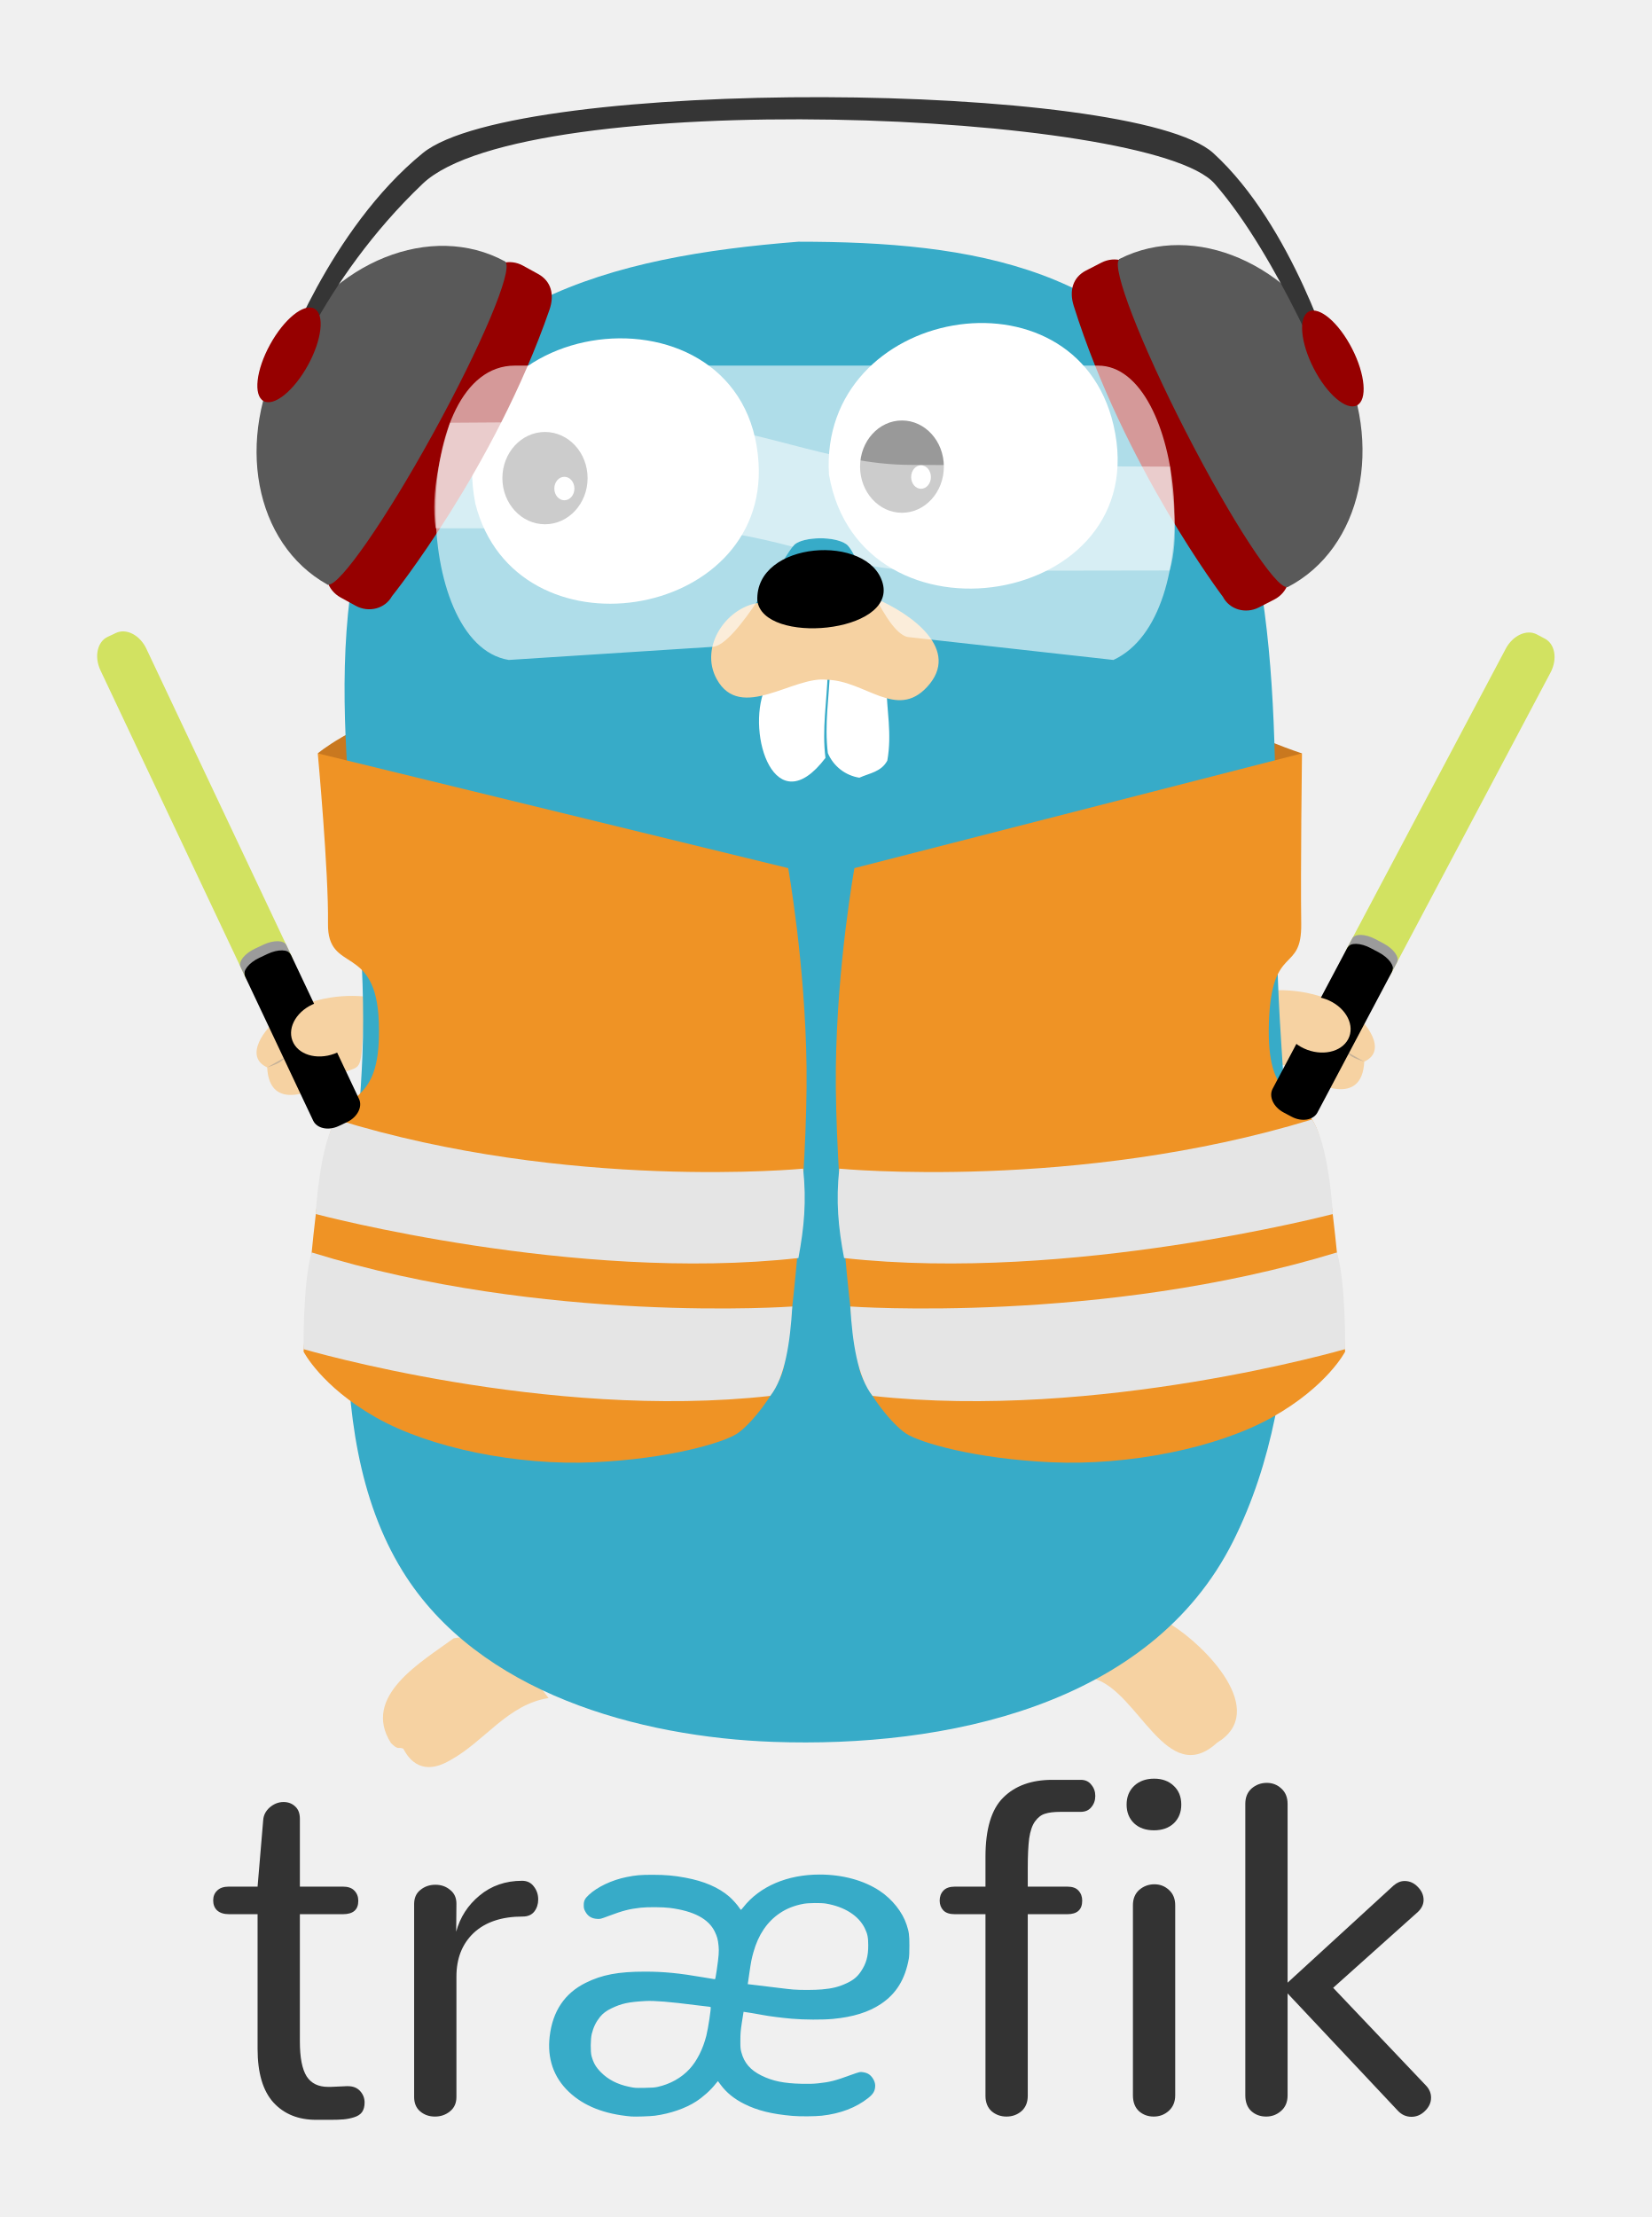
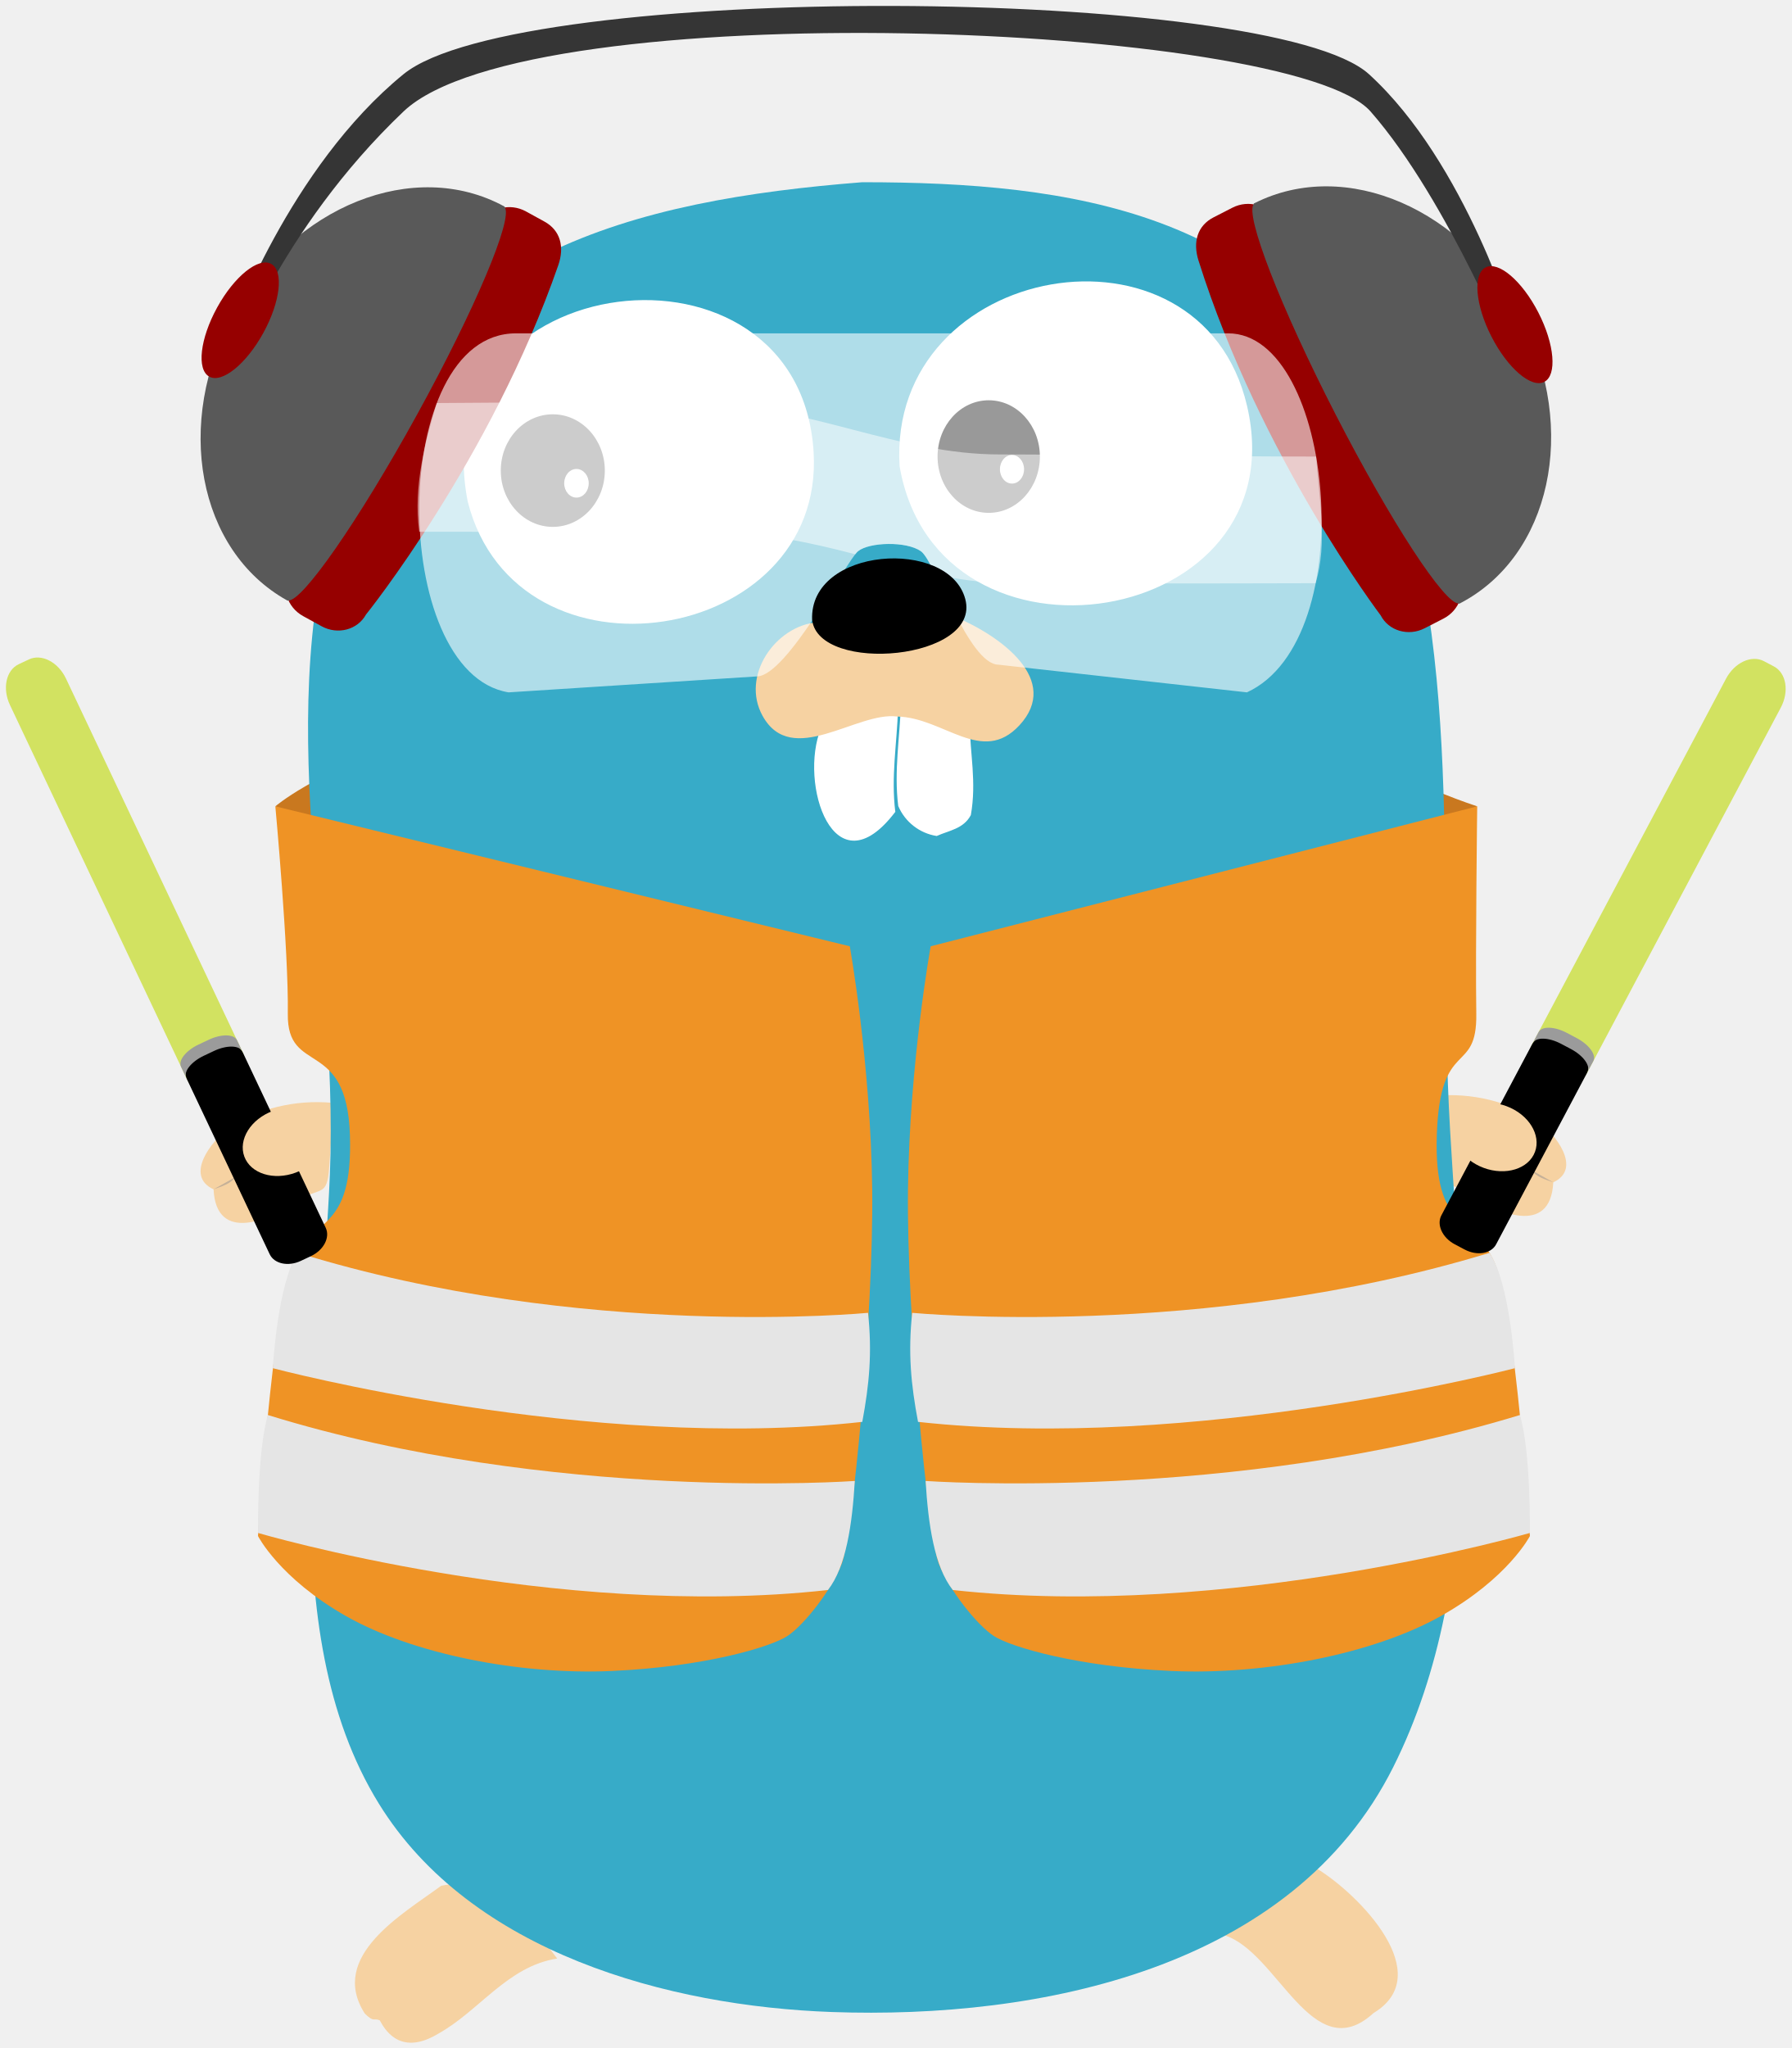
- <svg xmlns="http://www.w3.org/2000/svg" version="1.1" id="Calque_1" x="0px" y="0px" width="340" height="456.33" viewBox="0 0 340 456.33" enable-background="new 0 0 595.28 841.89" xml:space="preserve">
-   <defs id="defs3278" />
-   <path d="m 65.412,155.072 c 0,0 24.668,-21.474 97.677,-21.474 66.978,0 85.8,15.194 104.918,21.474 L 168.271,203.807 65.412,155.072 z" id="path3156" style="fill:#c9781f" />
-   <g id="g3158" transform="matrix(0.639262,0,0,0.639262,-21.03913,-84.87483)">
-     <path d="m 118.946,476.458 c 0.707,14.572 15.264,7.83 21.858,3.274 6.259,-4.325 8.089,-0.73 8.638,-9.266 0.36,-5.61 1.007,-11.22 0.688,-16.853 -9.464,-0.858 -19.759,1.396 -27.518,7.033 -3.996,2.905 -11.49,12.174 -3.666,15.812" id="path3160" style="fill:#f6d2a2" />
-     <path d="m 118.946,476.458 c 2.119,-0.788 4.364,-1.348 5.802,-3.264" id="path3162" style="fill:#c6b198" />
-     <path d="M 152.588,302.861 C 96.804,287.174 138.284,216.207 183.08,245.397 l -30.492,57.464 z" id="path3164" style="fill:#37abc8" />
-     <path d="m 400.436,240.071 c 44.155,-31.014 84.056,38.959 32.74,56.565 l -32.74,-56.565 z" id="path3166" style="fill:#37abc8" />
-     <path d="m 409.934,655.8 c 11.216,6.94 31.716,27.923 14.891,38.098 -16.166,14.802 -25.214,-16.247 -39.403,-20.549 6.111,-8.298 13.856,-15.865 24.512,-17.549 z" id="path3168" style="fill:#f6d2a2" />
-     <path d="m 424.825,693.897 c -2.494,-4.96 -3.332,-10.748 -7.496,-14.746" id="path3170" style="fill:none" />
-     <path d="m 209.561,679.514 c -13.164,2.037 -20.574,13.914 -31.548,19.945 -10.341,6.166 -14.297,-1.974 -15.229,-3.627 -1.621,-0.739 -1.485,0.688 -3.987,-1.831 -9.587,-15.13 9.989,-26.189 20.182,-33.705 14.198,-2.871 23.096,9.438 30.582,19.218 z" id="path3172" style="fill:#f6d2a2" />
-     <path d="m 162.785,695.831 c 0.501,-5.766 5.074,-9.628 7.251,-14.504" id="path3174" style="fill:none" />
-     <path d="m 154.916,283.26 c -7.36,-3.893 -12.759,-9.18 -8.257,-17.693 4.168,-7.88 11.911,-7.025 19.271,-3.132 l -11.014,20.825 z" id="path3176" style="fill:#077e91" />
-     <path d="m 421.549,275.859 c 7.36,-3.893 12.759,-9.18 8.257,-17.693 -4.168,-7.881 -11.91,-7.025 -19.271,-3.132 l 11.014,20.825 z" id="path3178" style="fill:#077e91" />
-     <path d="m 472.21,474.607 c -0.707,14.572 -15.264,7.83 -21.858,3.274 -6.259,-4.325 -8.089,-0.73 -8.638,-9.265 -0.36,-5.61 -1.007,-11.22 -0.688,-16.853 9.464,-0.858 19.759,1.396 27.518,7.033 3.996,2.904 11.49,12.174 3.666,15.811" id="path3180" style="fill:#f6d2a2" />
-     <path d="m 472.21,474.607 c -2.119,-0.788 -4.364,-1.348 -5.802,-3.264" id="path3182" style="fill:#c6b198" />
-     <g id="g3184">
-       <path d="m 289.988,210.595 c 55.847,0 108.2,7.987 135.492,61.642 24.496,60.141 15.785,124.993 19.521,188.553 3.208,54.577 10.322,117.629 -14.997,168.205 -26.635,53.21 -93.191,66.595 -148.026,64.634 -43.071,-1.541 -95.101,-15.593 -119.409,-54.944 -28.519,-46.165 -15.017,-114.81 -12.946,-166.179 2.454,-60.849 -16.482,-121.882 3.508,-181.425 20.737,-61.765 76.665,-75.724 136.857,-80.486" id="path3186" style="fill:#37abc8" />
+ <svg xmlns="http://www.w3.org/2000/svg" width="259" height="296">
+   <g fill="none" fill-rule="evenodd">
+     <path d="M39.804 116.54s21.155-18.392 83.77-18.392c57.44 0 73.583 13.013 89.978 18.392l-85.535 41.74-88.213-41.74z" fill="#C9781F" fill-rule="nonzero" />
+     <path d="M30.873 171.897c.388 7.978 8.368 4.287 11.983 1.793 3.432-2.368 4.435-.4 4.736-5.074.197-3.071.552-6.142.377-9.227-5.188-.47-10.832.765-15.086 3.851-2.191 1.59-6.3 6.665-2.01 8.657" fill="#F6D2A2" fill-rule="nonzero" />
+     <path d="M30.873 171.897c1.162-.431 2.392-.738 3.18-1.787" fill="#C6B198" fill-rule="nonzero" />
+     <path d="M49.317 76.852c-30.583-8.588-7.842-47.443 16.717-31.461L49.317 76.852zM185.197 42.475c24.208-16.98 46.083 21.33 17.95 30.97l-17.95-30.97z" fill="#37ABC8" fill-rule="nonzero" />
+     <path d="M190.405 270.087c6.149 3.8 17.388 15.288 8.163 20.859-8.862 8.104-13.823-8.895-21.602-11.25 3.35-4.544 7.596-8.687 13.439-9.609z" fill="#F6D2A2" fill-rule="nonzero" />
+     <path d="M198.568 290.945c-1.367-2.715-1.826-5.884-4.11-8.073" />
+     <path d="M80.552 283.07c-7.217 1.116-11.28 7.619-17.296 10.92-5.67 3.376-7.838-1.08-8.35-1.985-.888-.405-.813.376-2.185-1.003-5.256-8.283 5.476-14.338 11.064-18.453 7.784-1.572 12.663 5.167 16.767 10.522z" fill="#F6D2A2" fill-rule="nonzero" />
+     <path d="M54.907 292.004c.275-3.157 2.782-5.271 3.976-7.94" />
+     <path d="M50.593 66.12c-4.035-2.13-6.995-5.025-4.527-9.686 2.285-4.314 6.53-3.846 10.565-1.715l-6.038 11.402zM196.772 62.069c4.035-2.132 6.995-5.026 4.527-9.687-2.285-4.315-6.53-3.846-10.565-1.715l6.038 11.402z" fill="#077E91" fill-rule="nonzero" />
+     <path d="M224.547 170.884c-.388 7.978-8.369 4.287-11.984 1.792-3.431-2.368-4.434-.4-4.735-5.072-.198-3.072-.552-6.143-.378-9.227 5.189-.47 10.833.764 15.087 3.85 2.19 1.59 6.3 6.665 2.01 8.657" fill="#F6D2A2" fill-rule="nonzero" />
+     <path d="M224.547 170.884c-1.162-.432-2.393-.738-3.181-1.787" fill="#C6B198" fill-rule="nonzero" />
+     <path d="M124.645 26.337c30.618 0 59.32 4.373 74.283 33.749 13.43 32.927 8.653 68.434 10.702 103.233 1.758 29.88 5.659 64.402-8.222 92.092-14.603 29.133-51.091 36.461-81.154 35.388-23.614-.844-52.139-8.538-65.465-30.082-15.635-25.276-8.233-62.859-7.098-90.984 1.346-33.315-9.036-66.73 1.924-99.33 11.368-33.817 42.03-41.46 75.03-44.066" fill="#37ABC8" fill-rule="nonzero" />
+     <path d="M130.05 67.384c5.498 31.913 57.732 23.475 50.23-8.71-6.728-28.863-52.056-20.874-50.23 8.71M67.63 72.545c7.125 27.783 51.667 20.67 49.988-7.199-2.012-33.378-56.8-26.937-49.988 7.2M140.19 104.583c.025 4.265 1.011 8.434.159 13.221-1.06 2.002-3.14 2.214-4.935 3.023a7.261 7.261 0 01-5.56-4.332c-.637-5.038.237-9.916.398-14.956l9.939 3.044z" fill="#FFF" fill-rule="nonzero" />
+     <g transform="translate(72.02 59.408)" fill-rule="nonzero">
+       <ellipse fill="#000" cx="7.895" cy="8.606" rx="7.521" ry="8.136" />
+       <ellipse fill="#FFF" cx="11.316" cy="10.441" rx="1.773" ry="2.068" />
    </g>
-     <path d="m 299.847,285.567 c 10.027,58.288 105.304,42.877 91.619,-15.91 -12.271,-52.716 -94.951,-38.124 -91.619,15.91" id="path3188" style="fill:#ffffff" />
-     <path d="m 185.992,294.994 c 12.996,50.745 94.24,37.753 91.178,-13.149 -3.669,-60.964 -103.603,-49.2 -91.178,13.149" id="path3190" style="fill:#ffffff" />
-     <path d="m 318.343,353.511 c 0.044,7.79 1.843,15.403 0.289,24.148 -1.935,3.656 -5.729,4.043 -9.001,5.52 -4.524,-0.71 -8.328,-3.68 -10.143,-7.912 -1.161,-9.202 0.433,-18.111 0.726,-27.316 l 18.129,5.56 z" id="path3192" style="fill:#ffffff" />
-     <g id="g3194">
-       <ellipse cx="208.4" cy="286.718" rx="13.719" ry="14.86" id="ellipse3196" d="m 222.119,286.718 c 0,8.207 -6.142,14.86 -13.719,14.86 -7.577,0 -13.719,-6.653 -13.719,-14.86 0,-8.207 6.142,-14.86 13.719,-14.86 7.577,0 13.719,6.653 13.719,14.86 z" />
-       <ellipse cx="214.64" cy="290.071" rx="3.234" ry="3.777" id="ellipse3198" style="fill:#ffffff" d="m 217.874,290.071 c 0,2.086 -1.448,3.777 -3.234,3.777 -1.786,0 -3.234,-1.691 -3.234,-3.777 0,-2.086 1.448,-3.777 3.234,-3.777 1.786,0 3.234,1.691 3.234,3.777 z" />
+     <g transform="translate(135.068 57.766)" fill-rule="nonzero">
+       <ellipse fill="#000" cx="7.866" cy="8.222" rx="7.396" ry="8.136" />
+       <ellipse fill="#FFF" cx="11.231" cy="10.058" rx="1.744" ry="2.068" />
    </g>
-     <g id="g3200">
-       <ellipse cx="323.348" cy="283.017" rx="13.491" ry="14.86" id="ellipse3202" d="m 336.839,283.017 c 0,8.207 -6.04,14.86 -13.491,14.86 -7.451,0 -13.491,-6.653 -13.491,-14.86 0,-8.207 6.04,-14.86 13.491,-14.86 7.451,0 13.491,6.653 13.491,14.86 z" />
-       <ellipse cx="329.485" cy="286.371" rx="3.181" ry="3.777" id="ellipse3204" style="fill:#ffffff" d="m 332.666,286.371 c 0,2.086 -1.424,3.777 -3.181,3.777 -1.757,0 -3.181,-1.691 -3.181,-3.777 0,-2.086 1.424,-3.777 3.181,-3.777 1.757,0 3.181,1.691 3.181,3.777 z" />
+     <path d="M118.696 105.226c-3.282 7.943 1.83 23.825 10.734 12.11-.636-5.038.238-9.915.398-14.955l-11.132 2.845z" fill="#FFF" fill-rule="nonzero" />
+     <path d="M118.174 89.93c-6.116.521-11.116 7.784-7.935 13.53 4.211 7.61 13.611-.674 19.466.102 6.738.138 12.26 7.116 17.671 1.262 6.02-6.511-2.591-12.852-9.32-15.687l-19.882.794z" fill="#F6D2A2" fill-rule="nonzero" />
+     <g fill-rule="nonzero">
+       <path d="M39.804 116.54s1.936 20.948 1.803 29.978c-.132 9.03 8.531 3.328 8.98 17.528.45 14.201-5.247 11.508-8.249 18.458-3.001 6.95-5.041 39.5-5.041 39.5s3.08 6.082 12.7 11.558 25.09 8.552 38.486 7.946c13.395-.606 22.963-3.472 25.355-5.057 2.392-1.585 6.363-6.598 7.856-10.474 1.493-3.877 4.613-35.808 4.396-54.08-.218-18.272-3.24-35.13-3.24-35.13L39.803 116.54z" fill="#EF9325" />
+       <path d="M124.656 205.504c-39.447 4.398-85.218-7.759-85.218-7.759s.672-12.33 3.632-16.67c41.027 12.694 82.417 8.67 82.417 8.67.614 5.756.181 10.332-.831 15.76zM119.69 229.806c-39.447 4.398-82.393-8.247-82.393-8.247s-.138-11.843 1.429-17.044c41.026 12.694 84.847 9.53 84.847 9.53-.369 6.25-1.249 12.4-3.883 15.761z" fill="#E5E5E5" />
    </g>
-     <path d="m 279.137,354.685 c -5.986,14.507 3.338,43.515 19.579,22.119 -1.161,-9.202 0.433,-18.111 0.726,-27.316 l -20.305,5.197 z" id="path3206" style="fill:#ffffff" />
-     <g id="g3208">
-       <path d="m 278.185,326.748 c -11.156,0.951 -20.276,14.216 -14.475,24.71 7.682,13.9 24.828,-1.23 35.507,0.188 12.291,0.252 22.361,12.996 32.233,2.304 10.979,-11.892 -4.727,-23.474 -17.002,-28.652 l -36.263,1.45 z" id="path3210" style="fill:#f6d2a2" />
+     <g fill-rule="nonzero">
+       <path d="M213.552 116.54s-.267 20.948-.133 29.978c.134 9.03-5.25 3.328-5.706 17.528-.456 14.201 5.313 11.508 8.353 18.458 3.039 6.95 5.105 39.5 5.105 39.5s-3.12 6.082-12.86 11.558c-9.741 5.476-25.406 8.552-38.97 7.946-13.563-.606-23.25-3.472-25.673-5.057-2.423-1.585-6.443-6.598-7.955-10.474-1.512-3.877-4.671-35.808-4.451-54.08.22-18.272 3.281-35.13 3.281-35.13l79.01-20.227z" fill="#EF9325" />
+       <path d="M132.714 205.504c39.943 4.398 86.289-7.759 86.289-7.759s-.68-12.33-3.678-16.67c-41.543 12.694-83.452 8.67-83.452 8.67-.622 5.756-.184 10.332.841 15.76zM137.742 229.806c39.942 4.398 83.428-8.247 83.428-8.247s.14-11.843-1.447-17.044c-41.543 12.694-85.913 9.53-85.913 9.53.374 6.25 1.264 12.4 3.932 15.761z" fill="#E5E5E5" />
    </g>
-   </g>
-   <g id="g3212" transform="matrix(0.639262,0,0,0.639262,-21.03913,-84.87483)">
-     <path d="m 135.236,375.349 c 0,0 3.532,38.261 3.29,54.754 -0.242,16.492 15.56,6.079 16.38,32.016 0.82,25.937 -9.572,21.018 -15.047,33.713 -5.475,12.694 -9.196,72.145 -9.196,72.145 0,0 5.618,11.108 23.166,21.11 17.548,10.002 45.765,15.62 70.198,14.513 24.433,-1.107 41.885,-6.341 46.249,-9.236 4.363,-2.894 11.605,-12.05 14.329,-19.131 2.724,-7.081 8.415,-65.402 8.018,-98.775 -0.397,-33.373 -5.911,-64.166 -5.911,-64.166 L 135.236,375.349 z" id="path3214" style="fill:#ef9325" />
-     <path d="m 290.007,537.841 c -71.952,8.032 -155.439,-14.172 -155.439,-14.172 0,0 1.226,-22.521 6.626,-30.447 74.833,23.185 150.329,15.834 150.329,15.834 1.12,10.514 0.331,18.872 -1.516,28.785 z" id="path3216" style="fill:#e5e5e5" />
-     <path d="m 280.95,582.228 c -71.952,8.032 -150.287,-15.064 -150.287,-15.064 0,0 -0.251,-21.631 2.607,-31.13 74.833,23.185 154.763,17.407 154.763,17.407 -0.673,11.413 -2.278,22.646 -7.083,28.787 z" id="path3218" style="fill:#e5e5e5" />
-   </g>
-   <g id="g3220" transform="matrix(0.639262,0,0,0.639262,-21.03913,-84.87483)">
-     <path d="m 452.156,375.349 c 0,0 -0.488,38.261 -0.243,54.754 0.245,16.492 -9.578,6.079 -10.409,32.016 -0.831,25.937 9.692,21.018 15.236,33.713 5.544,12.694 9.312,72.145 9.312,72.145 0,0 -5.689,11.108 -23.457,21.11 -17.768,10.002 -46.34,15.62 -71.08,14.513 -24.74,-1.107 -42.411,-6.341 -46.83,-9.236 -4.419,-2.895 -11.751,-12.05 -14.509,-19.131 -2.758,-7.081 -8.521,-65.402 -8.119,-98.775 0.402,-33.373 5.985,-64.166 5.985,-64.166 l 144.114,-36.943 z" id="path3222" style="fill:#ef9325" />
-     <path d="m 304.706,537.841 c 72.856,8.032 157.392,-14.172 157.392,-14.172 0,0 -1.242,-22.521 -6.709,-30.447 -75.774,23.185 -152.218,15.834 -152.218,15.834 -1.134,10.514 -0.335,18.872 1.535,28.785 z" id="path3224" style="fill:#e5e5e5" />
-     <path d="m 313.876,582.228 c 72.856,8.032 152.175,-15.064 152.175,-15.064 0,0 0.254,-21.631 -2.64,-31.13 -75.774,23.185 -156.707,17.407 -156.707,17.407 0.682,11.413 2.307,22.646 7.172,28.787 z" id="path3226" style="fill:#e5e5e5" />
-   </g>
-   <g id="g3228" transform="matrix(0.639262,0,0,0.639262,-21.03913,-84.87483)">
-     <path d="m 481.221,445.525 c -2.264,4.272 -6.745,6.334 -10.009,4.604 l -2.615,-1.385 c -3.264,-1.729 -4.076,-6.595 -1.812,-10.867 l 50.985,-96.234 c 2.263,-4.272 6.745,-6.334 10.009,-4.604 l 2.615,1.385 c 3.264,1.729 4.076,6.595 1.812,10.867 l -50.985,96.234 z" id="path3230" style="fill:#d2e261" />
-     <path d="m 457.143,490.972 c -1.319,2.489 -5.034,3.105 -8.298,1.375 l -2.615,-1.385 c -3.264,-1.729 -4.842,-5.149 -3.523,-7.638 l 23.92,-45.149 c 1.319,-2.489 5.034,-3.105 8.298,-1.375 l 2.615,1.385 c 3.264,1.729 4.842,5.149 3.523,7.638 l -23.92,45.149 z" id="path3232" />
-     <path d="m 478.411,436.54 -2.615,-1.385 c -3.264,-1.729 -6.604,-1.823 -7.459,-0.21 l -1.529,2.886 c 0.855,-1.614 4.194,-1.52 7.459,0.21 l 2.615,1.385 c 3.264,1.729 5.218,4.44 4.363,6.053 l 1.529,-2.886 c 0.855,-1.613 -1.099,-4.323 -4.363,-6.053 z" id="path3234" style="fill:#9b9b9b" />
-   </g>
-   <ellipse transform="matrix(0.5991164,0.2229746,-0.2229746,0.5991164,100.4832,-168.1724)" cx="456.838" cy="462.661" rx="11.224" ry="8.683" id="ellipse3236" style="fill:#f6d2a2" />
-   <g id="g3238" transform="matrix(0.639262,0,0,0.639262,-21.03913,-84.87483)">
-     <path d="m 111.779,447.078 c 2.065,4.372 6.447,6.637 9.787,5.059 l 2.675,-1.264 c 3.34,-1.578 4.374,-6.401 2.309,-10.773 L 80.032,341.629 c -2.065,-4.372 -6.447,-6.637 -9.787,-5.059 l -2.675,1.264 c -3.34,1.578 -4.374,6.401 -2.309,10.773 l 46.518,98.471 z" id="path3240" style="fill:#d2e261" />
-     <path d="m 133.748,493.582 c 1.203,2.547 4.886,3.332 8.227,1.755 l 2.675,-1.264 c 3.34,-1.578 5.073,-4.922 3.869,-7.469 l -21.825,-46.199 c -1.203,-2.547 -4.886,-3.332 -8.227,-1.755 l -2.675,1.264 c -3.34,1.578 -5.073,4.922 -3.869,7.469 l 21.825,46.199 z" id="path3242" />
-     <path d="m 114.998,438.232 2.675,-1.264 c 3.34,-1.578 6.68,-1.519 7.46,0.132 l 1.395,2.954 c -0.78,-1.651 -4.12,-1.71 -7.46,-0.133 l -2.675,1.264 c -3.34,1.578 -5.416,4.196 -4.636,5.847 l -1.395,-2.954 c -0.779,-1.65 1.296,-4.268 4.636,-5.846 z" id="path3244" style="fill:#9b9b9b" />
-   </g>
-   <ellipse transform="matrix(-0.5991164,0.2229746,-0.2229746,-0.5991164,252.7681,458.953)" cx="137.56" cy="463.922" rx="11.224" ry="8.683" id="ellipse3246" style="fill:#f6d2a2" />
-   <g id="g3248" transform="matrix(0.639262,0,0,0.639262,-21.03913,-84.87483)">
-     <g id="g3250">
-       <path d="m 159.132,324.732 c -2.218,4.033 -7.45,5.414 -11.687,3.084 l -4.873,-2.679 c -4.237,-2.33 -5.873,-7.488 -3.656,-11.521 l 50.714,-92.23 c 2.218,-4.033 7.45,-5.414 11.687,-3.084 l 4.873,2.679 c 4.237,2.33 5.33,6.689 3.656,11.521 -17.765,51.258 -50.714,92.23 -50.714,92.23 z" id="path3252" style="fill:#960000" />
-       <path d="m 172.547,272.051 c 15.422,-28.047 25.555,-52.169 23.141,-54.905 l 0.057,-0.103 c -0.066,-0.036 -0.136,-0.06 -0.202,-0.096 -0.008,-0.005 -0.01,-0.021 -0.019,-0.026 l -0.007,0.014 c -23.699,-12.841 -55.583,-0.124 -71.334,28.522 -15.751,28.646 -9.41,62.381 14.128,75.514 l -0.007,0.014 c 0.009,0.005 0.023,-0.002 0.032,0.002 0.066,0.037 0.123,0.083 0.189,0.119 l 0.057,-0.103 c 3.602,0.573 18.543,-20.905 33.965,-48.952 z" id="path3254" style="fill:#595959" />
+     <g fill-rule="nonzero">
+       <path d="M229.487 154.961c-1.241 2.34-3.698 3.468-5.487 2.52l-1.434-.757c-1.79-.947-2.235-3.611-.993-5.95l27.952-52.688c1.24-2.34 3.698-3.468 5.487-2.521l1.434.758c1.79.947 2.234 3.611.993 5.95l-27.952 52.688z" fill="#D2E261" />
+       <path d="M216.286 179.844c-.723 1.362-2.76 1.7-4.549.752l-1.433-.758c-1.79-.947-2.655-2.819-1.932-4.182l13.114-24.719c.723-1.363 2.76-1.7 4.55-.753l1.433.759c1.79.946 2.655 2.819 1.931 4.181l-13.114 24.72z" fill="#000" />
+       <path d="M227.946 150.042l-1.433-.758c-1.79-.947-3.62-.998-4.09-.115l-.838 1.58c.469-.884 2.3-.832 4.09.115l1.433.758c1.79.947 2.86 2.43 2.392 3.314l.838-1.58c.47-.883-.602-2.367-2.392-3.314z" fill="#9B9B9B" />
    </g>
-     <g id="g3256">
-       <path d="m 426.693,324.925 c 2.1,4.095 7.291,5.627 11.593,3.42 l 4.948,-2.538 c 4.302,-2.206 6.087,-7.315 3.987,-11.41 L 399.19,220.742 c -2.1,-4.095 -7.291,-5.627 -11.593,-3.42 l -4.948,2.538 c -4.302,2.206 -5.521,6.533 -3.987,11.41 16.279,51.749 48.031,93.655 48.031,93.655 z" id="path3258" style="fill:#960000" />
-       <path d="m 414.804,271.879 c -14.606,-28.48 -24.039,-52.885 -21.547,-55.55 l -0.054,-0.105 c 0.067,-0.034 0.138,-0.056 0.205,-0.09 0.009,-0.005 0.011,-0.021 0.02,-0.025 l 0.007,0.014 c 24.059,-12.152 55.563,1.48 70.481,30.569 14.918,29.089 7.606,62.627 -16.301,75.075 l 0.007,0.014 c -0.009,0.004 -0.023,-0.003 -0.032,10e-4 -0.067,0.035 -0.125,0.08 -0.192,0.114 l -0.054,-0.105 c -3.618,0.468 -17.934,-21.432 -32.54,-49.912 z" id="path3260" style="fill:#595959" />
+     <ellipse fill="#F6D2A2" fill-rule="nonzero" transform="rotate(20.414 216.137 164.336)" cx="216.137" cy="164.336" rx="6.153" ry="4.754" />
+     <g fill-rule="nonzero">
+       <path d="M26.944 155.812c1.132 2.393 3.534 3.633 5.365 2.77l1.467-.693c1.831-.864 2.398-3.504 1.266-5.898L9.539 98.078c-1.132-2.394-3.535-3.634-5.366-2.77L2.706 96c-1.83.864-2.398 3.505-1.265 5.898l25.503 53.914z" fill="#D2E261" />
+       <path d="M38.988 181.273c.66 1.394 2.679 1.824 4.51.96l1.467-.692c1.831-.864 2.781-2.694 2.121-4.089l-11.965-25.294c-.66-1.394-2.679-1.824-4.51-.96l-1.467.691c-1.831.864-2.781 2.695-2.121 4.09l11.965 25.294z" fill="#000" />
+       <path d="M28.708 150.968l1.467-.692c1.831-.864 3.662-.831 4.09.073l.765 1.617c-.428-.904-2.26-.936-4.09-.073l-1.467.692c-1.83.864-2.969 2.297-2.541 3.201l-.765-1.617c-.427-.903.71-2.337 2.541-3.2z" fill="#9B9B9B" />
    </g>
-     <path d="m 462.36,259.869 c 0,0 -17.746,-44.446 -38.326,-67.945 -20.58,-23.498 -221.937,-31.512 -255.003,0 -33.066,31.512 -45.533,67.945 -45.533,67.945 v -9.844 c 0,0 15.295,-43.268 45.533,-67.945 30.238,-24.677 228.946,-23.378 254.582,0 25.635,23.378 38.747,67.945 38.747,67.945 v 9.844 z" id="path3262" style="fill:#353535" />
-     <ellipse transform="matrix(-0.8898,0.4563,-0.4563,-0.8898,986.5333,258.1984)" cx="462.092" cy="248.211" rx="6.949" ry="16.975" id="ellipse3264" style="fill:#960000" d="m 469.041,248.211 c 0,9.375 -3.111,16.975 -6.949,16.975 -3.838,0 -6.949,-7.6 -6.949,-16.975 0,-9.375 3.111,-16.975 6.949,-16.975 3.838,0 6.949,7.6 6.949,16.975 z" />
-     <ellipse transform="matrix(0.8763,0.4818,-0.4818,0.8763,134.6121,-30.1261)" cx="125.962" cy="247.029" rx="6.949" ry="16.975" id="ellipse3266" style="fill:#960000" d="m 132.911,247.029 c 0,9.375 -3.111,16.975 -6.949,16.975 -3.838,0 -6.949,-7.6 -6.949,-16.975 0,-9.375 3.111,-16.975 6.949,-16.975 3.838,0 6.949,7.6 6.949,16.975 z" />
-   </g>
-   <g id="g3268" transform="matrix(0.639262,0,0,0.639262,-21.03913,-84.87483)">
-     <path d="M 386.49,250.492 H 349.285 319.791 274.555 249 198.68 c -33.72,0 -33.604,89.606 -1.945,94.771 l 65.466,-4.21 c 7.915,0 23.719,-30.655 26.684,-33.065 2.965,-2.41 12.729,-2.704 16.575,0 3.846,2.704 12.593,29.976 20.507,29.976 l 65.466,7.298 c 30.579,-14.072 22.87,-94.77 -4.943,-94.77 z" id="path3270" style="opacity:0.6;fill:#ffffff" />
-     <path d="m 248.545,269.019 c -20.685,-0.462 -53.05,-0.274 -70.729,-0.13 -2.964,9.719 -6.269,22.024 -4.63,33.972 16.056,0 50.96,0.078 75.782,0.078 14.946,0 27.512,2.82 39.198,5.875 0.288,-0.368 0.53,-0.639 0.719,-0.792 2.965,-2.41 12.729,-2.704 16.575,0 0.995,0.7 2.323,3.058 3.874,6.149 5.967,1.258 11.943,2.127 18.153,2.205 16.915,0.214 56.557,0.146 82.066,0.074 3.249,-10.857 0.853,-22.495 0.125,-33.432 -24.906,0 -64.487,-0.562 -83.463,-0.562 -26.738,-0.001 -50.083,-12.821 -77.67,-13.437 z" id="path3272" style="opacity:0.5;fill:#ffffff" />
-   </g>
-   <path d="m 155.896,123.631 c -0.528,-12.356 23.029,-13.9 25.811,-3.558 2.775,10.318 -24.651,12.715 -25.811,3.558 -0.926,-7.311 0,0 0,0 z" id="path3274" />
-   <g id="g4788" transform="matrix(0.1636364,0,0,0.1636364,2.866751,26.43244)">
-     <g id="text3009" style="font-size:40px;font-style:normal;font-variant:normal;font-weight:normal;font-stretch:normal;line-height:125%;letter-spacing:0px;word-spacing:0px;fill:#000000;fill-opacity:1;stroke:none;display:inline;font-family:DejaVu Sans;-inkscape-font-specification:DejaVu Sans" transform="matrix(4.180366,0,0,4.180366,-117.5626,1825.069)">
-       <path id="path3014" style="font-size:144px;fill:#333333;font-family:Nunito;-inkscape-font-specification:Nunito" d="m 119.091,162.632 4.148,0 c 1.687,0 3.047,-0.047 4.078,-0.141 1.078,-0.094 2.133,-0.305 3.164,-0.633 1.078,-0.328 1.875,-0.844 2.391,-1.547 0.516,-0.75 0.773,-1.711 0.773,-2.883 -5e-5,-1.312 -0.445,-2.461 -1.336,-3.445 -0.891,-0.984 -2.109,-1.477 -3.656,-1.477 l -0.422,0 -4.781,0.211 -0.773,0 c -2.953,0 -5.109,-1.055 -6.469,-3.164 -1.359,-2.156 -2.039,-5.648 -2.039,-10.477 l 0,-38.32 12.938,0 c 3.094,6e-5 4.641,-1.336 4.641,-4.008 -4e-5,-1.266 -0.398,-2.297 -1.195,-3.094 -0.75,-0.797 -1.898,-1.195 -3.445,-1.195 l -12.938,0 0,-20.391 c -3e-5,-1.641 -0.469,-2.883 -1.406,-3.727 -0.938,-0.891 -2.109,-1.336 -3.516,-1.336 -1.5,9.5e-5 -2.883,0.539 -4.148,1.617 -1.219,1.078 -1.875,2.367 -1.969,3.867 l -1.688,19.969 -8.648,0 c -1.547,7e-5 -2.719,0.399 -3.516,1.195 -0.797,0.75 -1.195,1.734 -1.195,2.953 -2e-6,1.266 0.398,2.273 1.195,3.023 0.844,0.75 2.039,1.125 3.586,1.125 l 8.578,0 0,40.5 c -1e-5,7.266 1.594,12.656 4.781,16.172 3.187,3.469 7.477,5.203 12.867,5.203" />
-       <path id="path3016" style="font-size:144px;fill:#333333;font-family:Nunito;-inkscape-font-specification:Nunito" d="m 154.81,161.648 c 1.734,0 3.234,-0.516 4.5,-1.547 1.312,-1.031 1.969,-2.484 1.969,-4.359 l 0,-36.211 c -2e-5,-5.484 1.734,-9.867 5.203,-13.148 3.516,-3.281 8.437,-4.922 14.766,-4.922 1.5,6e-5 2.648,-0.492 3.445,-1.477 0.797,-1.031 1.195,-2.25 1.195,-3.656 -5e-5,-1.5 -0.445,-2.812 -1.336,-3.938 -0.844,-1.125 -2.016,-1.687 -3.516,-1.688 -4.969,7.1e-5 -9.234,1.477 -12.797,4.43 -3.516,2.906 -5.859,6.539 -7.031,10.898 l 0.07,-8.438 c -2e-5,-1.781 -0.633,-3.164 -1.898,-4.148 -1.219,-1.031 -2.695,-1.547 -4.43,-1.547 -1.734,7e-5 -3.234,0.516 -4.5,1.547 -1.266,0.984 -1.898,2.414 -1.898,4.289 l 0,58.008 c -1e-5,1.875 0.609,3.328 1.828,4.359 1.219,1.031 2.695,1.547 4.43,1.547" />
-       <path id="path3020" style="font-size:144px;fill:#333333;font-family:Nunito;-inkscape-font-specification:Nunito" d="m 326.806,161.648 c 1.734,0 3.234,-0.539 4.5,-1.617 1.266,-1.125 1.898,-2.672 1.898,-4.641 l 0,-54.633 11.883,0 c 3,6e-5 4.5,-1.359 4.5,-4.078 -4e-5,-1.219 -0.375,-2.226 -1.125,-3.023 -0.703,-0.797 -1.828,-1.195 -3.375,-1.195 l -11.883,0 0,-5.484 c -3e-5,-3.797 0.141,-6.797 0.422,-9 0.328,-2.25 0.914,-3.961 1.758,-5.133 0.891,-1.219 1.898,-1.992 3.023,-2.32 1.125,-0.375 2.695,-0.562 4.711,-0.562 l 5.977,0 c 1.406,9.2e-5 2.484,-0.469 3.234,-1.406 0.797,-0.937 1.195,-2.062 1.195,-3.375 -5e-5,-1.312 -0.398,-2.437 -1.195,-3.375 -0.75,-0.984 -1.805,-1.476 -3.164,-1.477 l -8.578,0 c -6.281,1.01e-4 -11.203,1.781 -14.766,5.344 -3.563,3.516 -5.344,9.469 -5.344,17.859 l 0,8.93 -9.211,0 c -1.547,7e-5 -2.695,0.399 -3.445,1.195 -0.75,0.797 -1.125,1.805 -1.125,3.023 -1e-5,1.172 0.375,2.156 1.125,2.953 0.75,0.75 1.898,1.125 3.445,1.125 l 9.211,0 0,54.633 c -2e-5,1.969 0.609,3.516 1.828,4.641 1.266,1.078 2.766,1.617 4.5,1.617" />
-       <path id="path3022" style="font-size:144px;fill:#333333;font-family:Nunito;-inkscape-font-specification:Nunito" d="m 371.173,75.515 c 2.484,8.6e-5 4.477,-0.703 5.977,-2.109 1.5,-1.453 2.25,-3.328 2.25,-5.625 -2e-5,-2.344 -0.75,-4.219 -2.25,-5.625 -1.5,-1.453 -3.469,-2.18 -5.906,-2.18 -2.484,1.02e-4 -4.5,0.727 -6.047,2.18 -1.5,1.453 -2.25,3.328 -2.25,5.625 -1e-5,2.297 0.75,4.172 2.25,5.625 1.5,1.406 3.492,2.109 5.977,2.109 m -0.07,86.133 c 1.734,0 3.234,-0.562 4.5,-1.688 1.312,-1.172 1.969,-2.742 1.969,-4.711 l 0,-57.164 c -3e-5,-1.969 -0.633,-3.516 -1.898,-4.641 -1.219,-1.125 -2.672,-1.687 -4.359,-1.688 -1.734,7e-5 -3.258,0.563 -4.57,1.688 -1.266,1.125 -1.898,2.672 -1.898,4.641 l 0,57.164 c -1e-5,2.062 0.609,3.656 1.828,4.781 1.219,1.078 2.695,1.617 4.43,1.617" />
-       <path id="path3024" style="font-size:144px;fill:#333333;font-family:Nunito;-inkscape-font-specification:Nunito" d="m 404.923,161.648 c 1.734,0 3.234,-0.562 4.5,-1.688 1.312,-1.125 1.969,-2.695 1.969,-4.711 l 0,-30.656 33.047,35.156 c 1.172,1.312 2.578,1.969 4.219,1.969 1.547,0 2.906,-0.586 4.078,-1.758 1.219,-1.172 1.828,-2.508 1.828,-4.008 -6e-5,-1.359 -0.516,-2.578 -1.547,-3.656 l -27.914,-29.391 25.523,-22.852 c 1.125,-1.078 1.687,-2.273 1.688,-3.586 -6e-5,-1.453 -0.586,-2.766 -1.758,-3.938 -1.125,-1.172 -2.438,-1.758 -3.938,-1.758 -1.172,7.1e-5 -2.273,0.445 -3.305,1.336 l -31.922,29.25 0,-53.789 c -2e-5,-1.969 -0.633,-3.516 -1.898,-4.641 -1.219,-1.125 -2.672,-1.687 -4.359,-1.688 -1.734,1.01e-4 -3.258,0.563 -4.57,1.688 -1.266,1.125 -1.898,2.672 -1.898,4.641 l 0,87.68 c -1e-5,2.062 0.609,3.656 1.828,4.781 1.219,1.078 2.695,1.617 4.43,1.617" />
+     <ellipse fill="#F6D2A2" fill-rule="nonzero" transform="rotate(159.586 41.09 165.024)" cx="41.089" cy="165.024" rx="6.153" ry="4.754" />
+     <g transform="translate(26.517 .826)" fill-rule="nonzero">
+       <path d="M26.388 88.001c-1.216 2.208-4.084 2.964-6.407 1.689l-2.672-1.467c-2.323-1.276-3.22-4.1-2.004-6.308l27.803-50.496c1.216-2.208 4.085-2.964 6.408-1.689l2.671 1.467c2.323 1.276 2.922 3.662 2.004 6.308-9.739 28.064-27.803 50.496-27.803 50.496z" fill="#960000" />
+       <path d="M33.743 59.158c8.455-15.356 14.01-28.562 12.686-30.06l.032-.057c-.036-.02-.075-.033-.111-.052-.004-.003-.006-.012-.01-.015l-.004.008c-12.993-7.03-30.473-.068-39.109 15.616-8.635 15.684-5.158 34.154 7.746 41.344l-.004.008c.005.002.013-.002.018 0 .036.02.067.046.103.066l.032-.057c1.974.314 10.166-11.445 18.62-26.8z" fill="#595959" />
+       <path d="M173.076 88.107c1.151 2.242 3.997 3.08 6.356 1.872l2.712-1.39c2.359-1.207 3.338-4.004 2.186-6.246l-26.332-51.277c-1.152-2.242-3.998-3.08-6.356-1.872l-2.713 1.39c-2.358 1.207-3.027 3.576-2.186 6.246 8.925 28.333 26.333 51.277 26.333 51.277z" fill="#960000" />
+       <path d="M166.558 59.064c-8.008-15.593-13.18-28.955-11.813-30.414l-.03-.057c.037-.019.076-.03.113-.05.005-.002.006-.011.01-.013l.005.007c13.19-6.653 30.461.81 38.64 16.737 8.179 15.926 4.17 34.288-8.937 41.104l.004.007c-.005.003-.013-.001-.017.001-.037.02-.069.044-.106.062l-.03-.057c-1.983.256-9.831-11.734-17.84-27.327z" fill="#595959" />
+       <path d="M192.63 52.488s-9.729-24.334-21.012-37.2c-11.283-12.865-121.675-17.252-139.803 0-18.128 17.253-24.963 37.2-24.963 37.2v-5.39s8.385-23.688 24.963-37.2c16.578-13.51 125.518-12.799 139.572 0 14.055 12.8 21.243 37.2 21.243 37.2v5.39z" fill="#353535" />
+       <ellipse fill="#960000" transform="rotate(152.851 192.49 46.096)" cx="192.49" cy="46.096" rx="3.81" ry="9.294" />
+       <ellipse fill="#960000" transform="rotate(28.803 8.21 45.461)" cx="8.209" cy="45.461" rx="3.81" ry="9.294" />
    </g>
-     <path id="path4507" d="m 776.626,2500.717 c -33.865,-2.92 -59.743,-13.135 -78.565,-31.014 -19.15,-18.191 -27.367,-41.907 -24.124,-69.629 3.732,-31.901 18.891,-54.429 45.47,-67.572 20.485,-10.129 40.921,-13.982 74.201,-13.99 23.646,-0.01 43.459,1.926 73.679,7.184 7.472,1.3 13.942,2.364 14.376,2.365 0.632,0 1.133,-2.378 2.505,-11.886 2.481,-17.203 2.925,-23.14 2.249,-30.031 -0.787,-8.022 -1.813,-11.842 -4.852,-18.059 -7.841,-16.039 -26.454,-25.853 -56.343,-29.706 -8.548,-1.102 -28.276,-1.256 -36.839,-0.288 -14.347,1.622 -22.352,3.689 -40.207,10.379 -10.446,3.914 -10.494,3.926 -14.66,3.682 -7.163,-0.42 -12.053,-3.663 -15.189,-10.073 -1.292,-2.64 -1.519,-3.73 -1.519,-7.287 0,-5.34 1.391,-8.175 6.233,-12.704 10.859,-10.158 29.133,-18.809 47.576,-22.523 11.809,-2.378 17.623,-2.878 33.182,-2.854 16.1,0.042 26.394,0.934 40.701,3.594 23.797,4.425 41.866,12.223 55.492,23.95 4.043,3.479 10.139,10.328 12.751,14.324 0.798,1.222 1.621,2.221 1.828,2.221 0.207,0 1.528,-1.468 2.935,-3.261 20.632,-26.29 55.381,-41.171 96.092,-41.15 28.795,0 55.56,7.299 75.511,20.553 15.825,10.512 28.68,26.706 33.874,42.67 2.982,9.166 3.435,12.553 3.463,25.866 0.016,8.284 -0.212,13.871 -0.674,16.46 -4.669,26.166 -15.791,44.293 -35.095,57.201 -15.53,10.384 -35.034,16.46 -60.544,18.86 -12.841,1.208 -36.328,1.094 -51.543,-0.251 -12.913,-1.141 -28.769,-3.149 -35.533,-4.499 -5.662,-1.13 -25.051,-4.368 -25.21,-4.209 -0.07,0.071 -0.993,5.869 -2.05,12.888 -1.688,11.207 -1.927,14.003 -1.962,22.951 -0.038,9.098 0.091,10.694 1.189,14.893 3.53,13.501 11.308,22.533 25.42,29.515 13.883,6.868 28.436,9.841 50.426,10.299 9.735,0.205 14.721,0.062 20.812,-0.583 14.765,-1.566 21.493,-3.283 41.11,-10.495 4.886,-1.796 9.872,-3.431 11.081,-3.632 2.59,-0.432 7.42,0.46 10.235,1.89 5.081,2.58 9.35,9.463 9.323,15.03 -0.029,6.504 -2.223,10.444 -8.663,15.567 -15.397,12.25 -35.056,19.763 -58.523,22.365 -8.368,0.928 -27.474,1.065 -36.702,0.263 -25.989,-2.257 -44.033,-6.702 -60.523,-14.909 -12.867,-6.403 -22.683,-14.347 -30.015,-24.29 -1.802,-2.443 -3.332,-4.503 -3.401,-4.578 -0.069,-0.075 -1.266,1.336 -2.661,3.135 -6.166,7.954 -15.595,16.503 -24.809,22.494 -13.302,8.649 -32.399,15.248 -51.722,17.872 -5.763,0.782 -24.882,1.428 -29.785,1.005 z m 33.182,-37.232 c 15.776,-3.496 29.835,-11.377 40.042,-22.445 9.31,-10.095 16.946,-25.219 21.148,-41.885 2.369,-9.395 6.307,-35.543 5.434,-36.082 -0.344,-0.213 -2.425,-0.55 -4.624,-0.749 -2.198,-0.201 -8.465,-0.939 -13.926,-1.645 -32.435,-4.195 -52.334,-5.825 -63.489,-5.199 -21.208,1.188 -29.854,3.039 -42.587,9.121 -6.523,3.115 -11.026,6.496 -14.588,10.953 -5.111,6.395 -8.196,12.75 -10.346,21.313 -1.565,6.231 -1.724,22.547 -0.272,27.804 2.447,8.855 5.351,13.867 11.881,20.503 8.943,9.087 20.731,15.149 35.354,18.18 7.477,1.55 7.256,1.535 19.775,1.347 9.084,-0.138 12.483,-0.393 16.199,-1.216 l 0,0 z M 1016.475,2340.883 c 13.194,-1.164 21.307,-3.213 31.275,-7.896 8.29,-3.895 13.109,-7.876 17.669,-14.598 6.713,-9.896 9.327,-19.261 9.26,-33.176 -0.048,-9.918 -0.888,-14.043 -4.312,-21.163 -7.65,-15.908 -25.62,-27.303 -49.189,-31.19 -5.881,-0.97 -21.667,-0.798 -27.695,0.301 -11.597,2.116 -21.4,5.973 -30.046,11.821 -15.974,10.804 -26.998,27.09 -33.136,48.954 -2.411,8.588 -3.054,11.884 -5.204,26.687 l -1.983,13.655 2.656,0.293 c 8.023,0.89 26.115,3.08 36.622,4.435 6.61,0.852 14.723,1.761 18.028,2.021 9.555,0.75 26.685,0.68 36.056,-0.146 l 0,0 z" style="fill:#37abc8;fill-opacity:1;stroke:none;display:inline" />
+     <g fill="#FFF" fill-rule="nonzero">
+       <path d="M177.552 48.18H74.586c-18.486 0-18.423 49.06-1.066 51.888l35.891-2.305c4.34 0 13.004-16.784 14.63-18.104 1.625-1.319 6.978-1.48 9.087 0 2.108 1.48 6.904 16.412 11.242 16.412l35.892 3.996c16.764-7.704 12.538-51.887-2.71-51.887z" opacity=".6" />
+       <path d="M101.924 58.324c-11.34-.253-29.084-.15-38.776-.071-1.625 5.32-3.437 12.058-2.538 18.6 8.802 0 27.938.042 41.546.042 8.194 0 15.084 1.544 21.49 3.217.158-.202.29-.35.394-.434 1.626-1.32 6.98-1.48 9.088 0 .545.383 1.273 1.674 2.123 3.367 3.272.688 6.548 1.164 9.953 1.207 9.273.117 31.007.08 44.992.04 1.78-5.944.467-12.316.068-18.304-13.654 0-35.354-.307-45.758-.307-14.659 0-27.457-7.02-42.582-7.357z" opacity=".5" />
+     </g>
+     <path d="M117.405 89.612c-.453-10.582 19.75-11.904 22.135-3.047 2.38 8.837-21.14 10.89-22.135 3.047-.794-6.261 0 0 0 0z" fill="#000" fill-rule="nonzero" />
  </g>
</svg>
